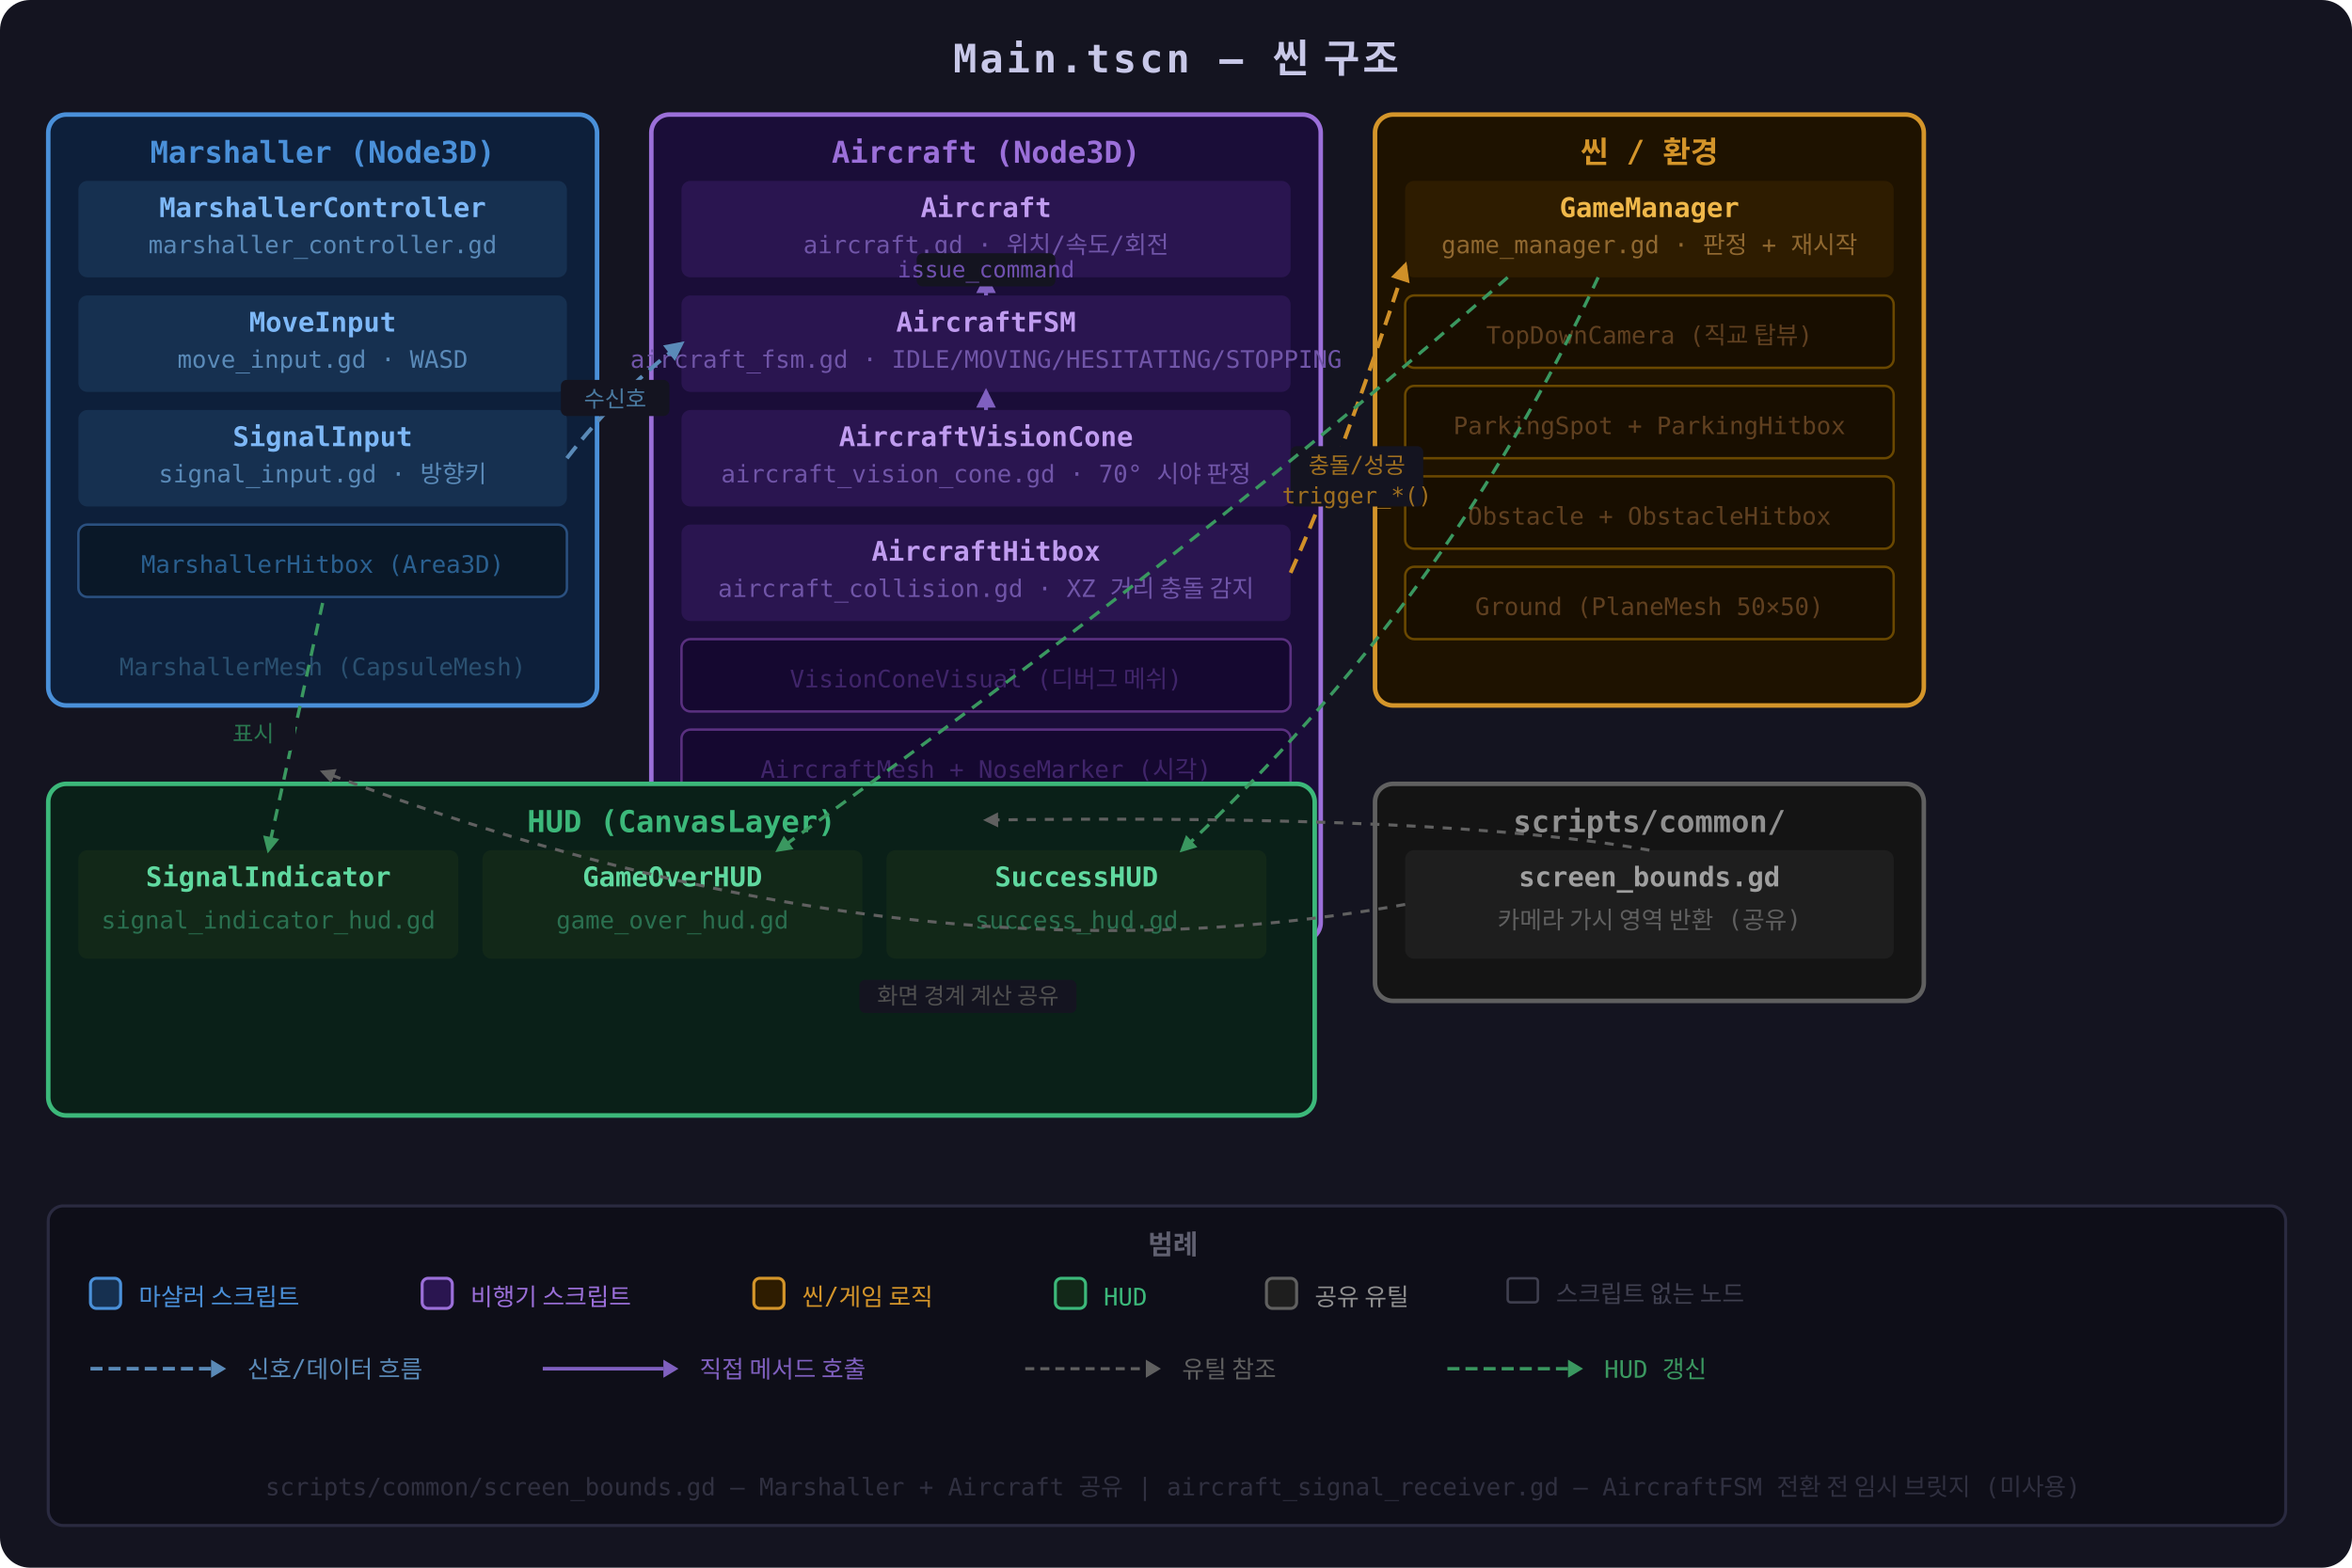
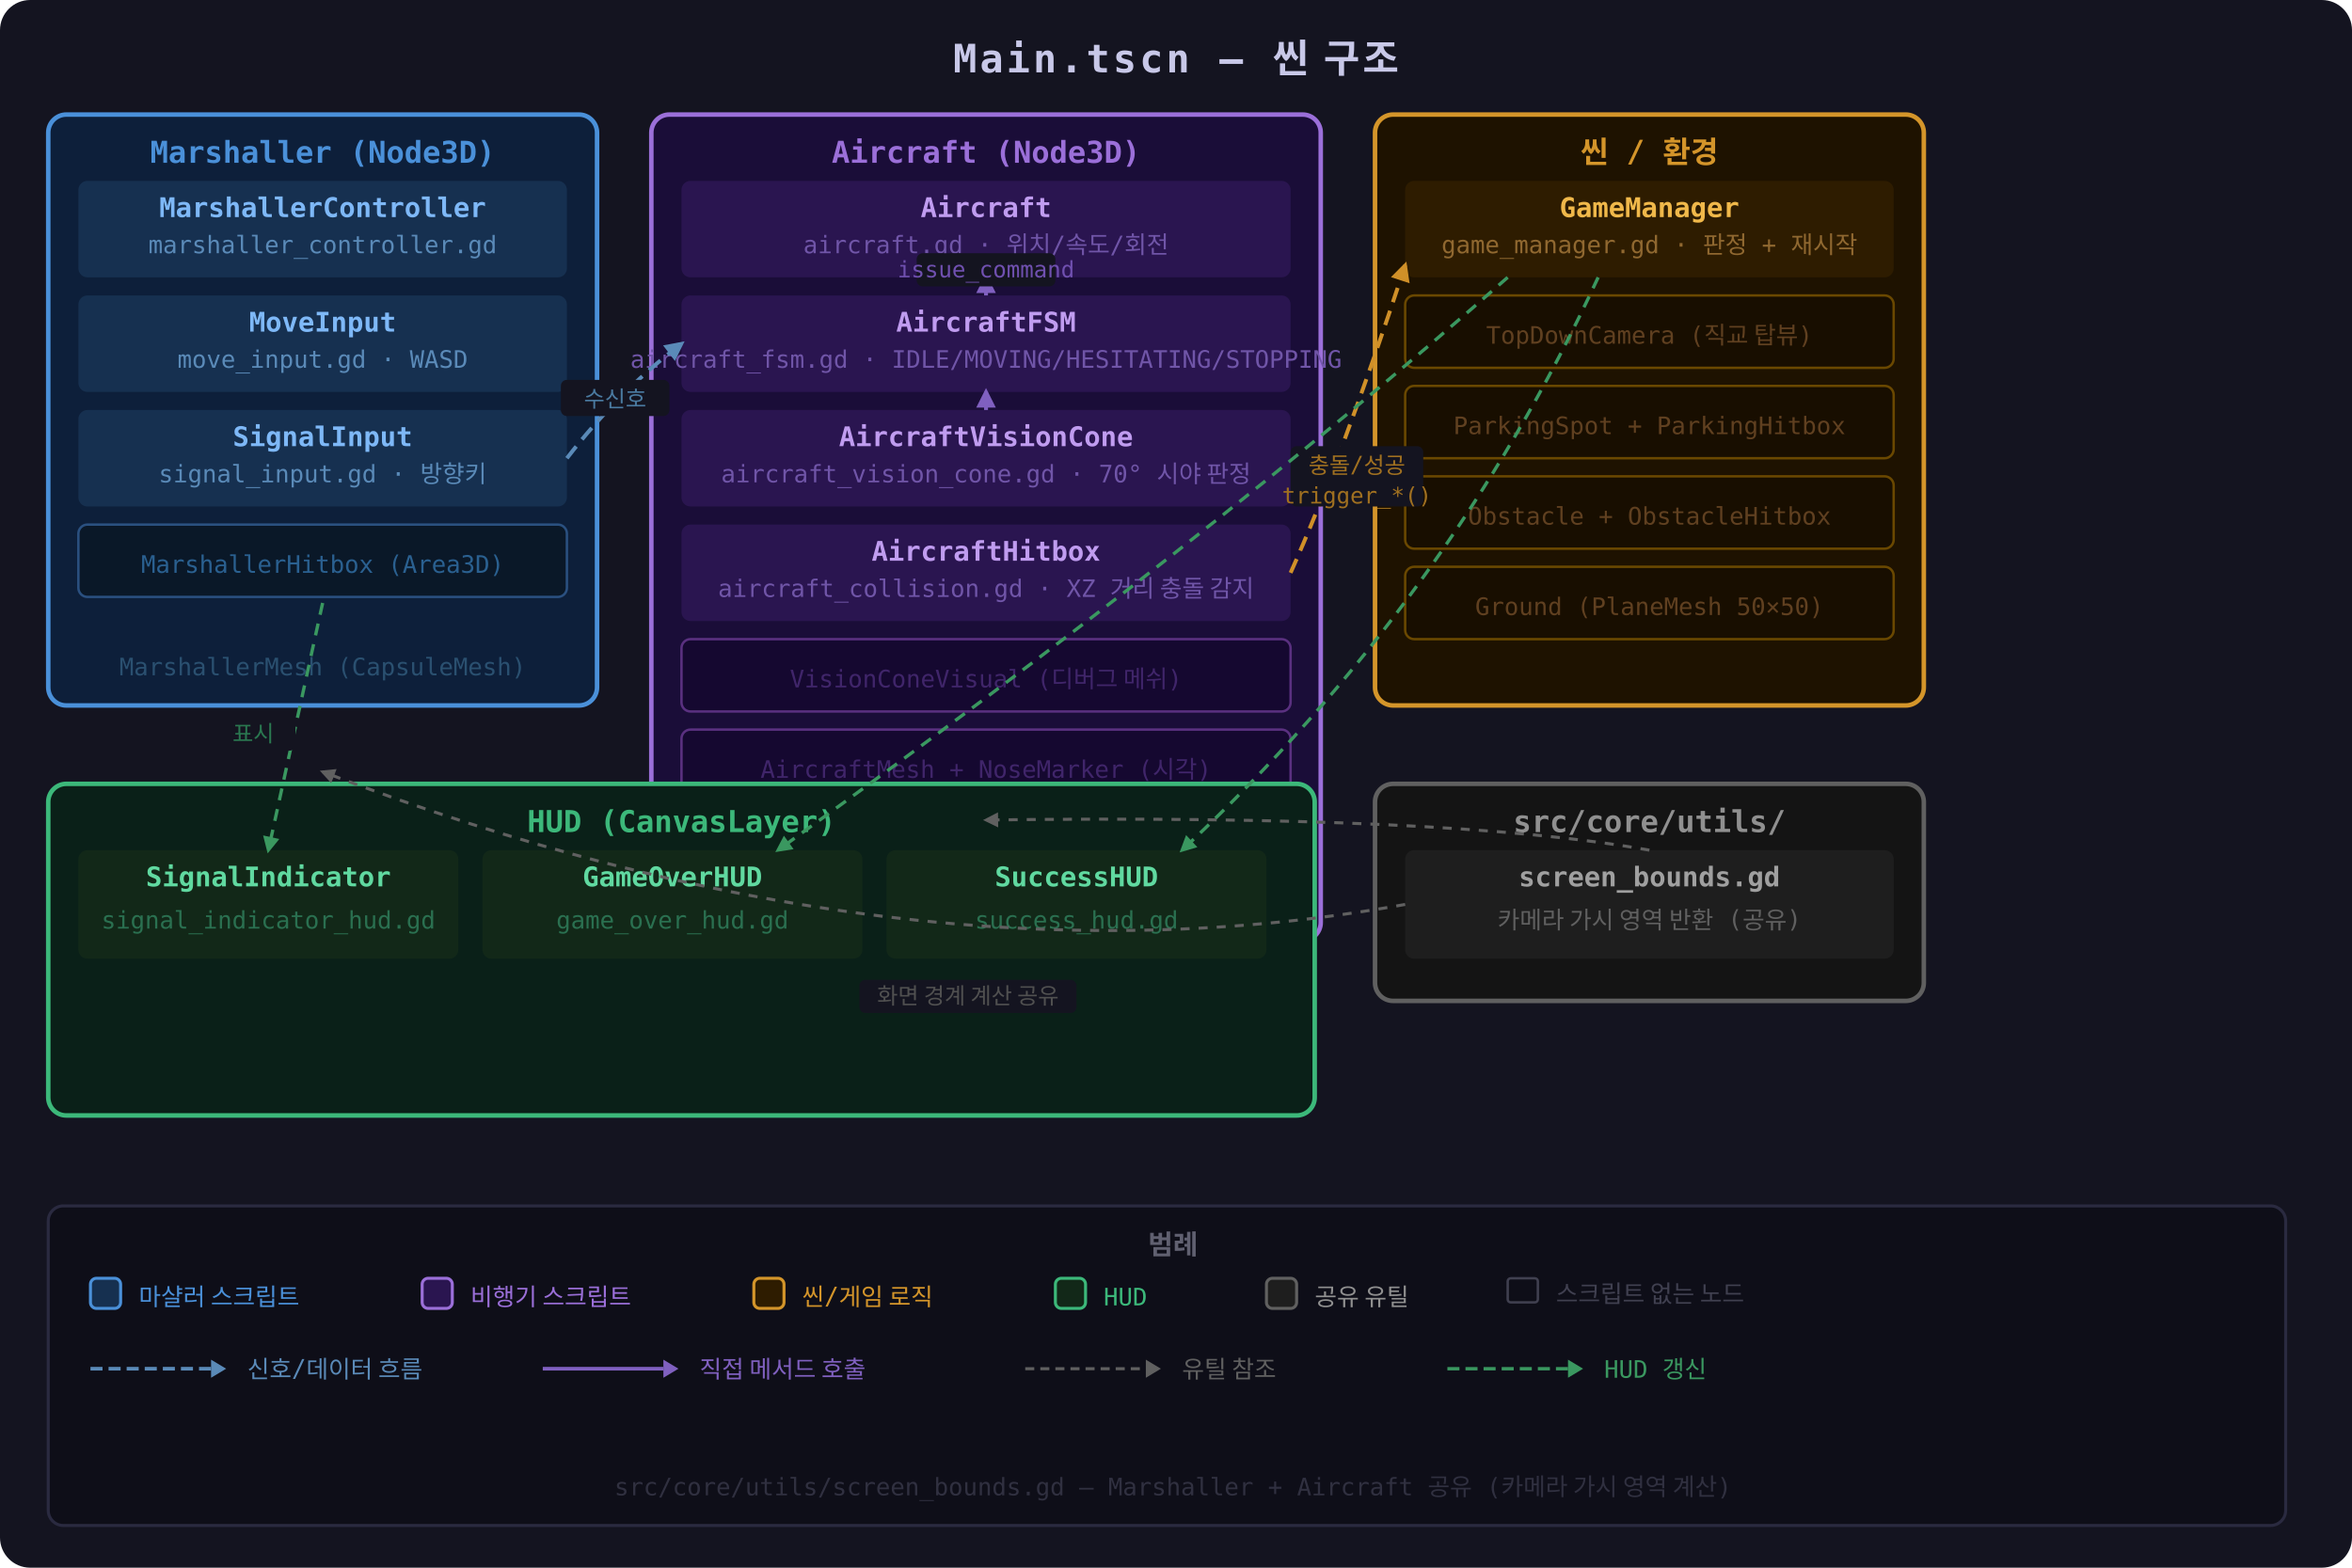
<svg xmlns="http://www.w3.org/2000/svg" viewBox="0 0 780 520" role="img" font-family="'Consolas','Menlo',monospace">
  <rect width="780" height="520" fill="#141420" rx="10" />
  <text x="390" y="24" text-anchor="middle" fill="#c8c8e8" font-size="13" font-weight="bold" letter-spacing="1">Main.tscn  —  씬 구조</text>
  <rect x="16" y="38" width="182" height="196" rx="6" fill="#0d1f3a" stroke="#4a90d9" stroke-width="1.5" />
  <text x="107" y="54" text-anchor="middle" fill="#4a90d9" font-size="10" font-weight="bold">Marshaller  (Node3D)</text>
  <rect x="26" y="60" width="162" height="32" rx="3" fill="#163050" />
  <text x="107" y="72" text-anchor="middle" fill="#7eb8f7" font-size="9" font-weight="bold">MarshallerController</text>
  <text x="107" y="84" text-anchor="middle" fill="#5a8ab8" font-size="8">marshaller_controller.gd</text>
  <rect x="26" y="98" width="162" height="32" rx="3" fill="#163050" />
  <text x="107" y="110" text-anchor="middle" fill="#7eb8f7" font-size="9" font-weight="bold">MoveInput</text>
  <text x="107" y="122" text-anchor="middle" fill="#5a8ab8" font-size="8">move_input.gd  ·  WASD</text>
  <rect x="26" y="136" width="162" height="32" rx="3" fill="#163050" />
  <text x="107" y="148" text-anchor="middle" fill="#7eb8f7" font-size="9" font-weight="bold">SignalInput</text>
  <text x="107" y="160" text-anchor="middle" fill="#5a8ab8" font-size="8">signal_input.gd  ·  방향키</text>
  <rect x="26" y="174" width="162" height="24" rx="3" fill="#0a1828" stroke="#2a5080" stroke-width="0.8" />
  <text x="107" y="190" text-anchor="middle" fill="#2a6090" font-size="8">MarshallerHitbox  (Area3D)</text>
  <text x="107" y="224" text-anchor="middle" fill="#2a5070" font-size="8">MarshallerMesh  (CapsuleMesh)</text>
  <rect x="216" y="38" width="222" height="274" rx="6" fill="#1a0d38" stroke="#9b6fd9" stroke-width="1.5" />
  <text x="327" y="54" text-anchor="middle" fill="#9b6fd9" font-size="10" font-weight="bold">Aircraft  (Node3D)</text>
  <rect x="226" y="60" width="202" height="32" rx="3" fill="#2a1550" />
  <text x="327" y="72" text-anchor="middle" fill="#c09cf0" font-size="9" font-weight="bold">Aircraft</text>
  <text x="327" y="84" text-anchor="middle" fill="#7055a8" font-size="8">aircraft.gd  ·  위치/속도/회전</text>
  <rect x="226" y="98" width="202" height="32" rx="3" fill="#2a1550" />
  <text x="327" y="110" text-anchor="middle" fill="#c09cf0" font-size="9" font-weight="bold">AircraftFSM</text>
  <text x="327" y="122" text-anchor="middle" fill="#7055a8" font-size="8">aircraft_fsm.gd  ·  IDLE/MOVING/HESITATING/STOPPING</text>
  <rect x="226" y="136" width="202" height="32" rx="3" fill="#2a1550" />
  <text x="327" y="148" text-anchor="middle" fill="#c09cf0" font-size="9" font-weight="bold">AircraftVisionCone</text>
  <text x="327" y="160" text-anchor="middle" fill="#7055a8" font-size="8">aircraft_vision_cone.gd  ·  70° 시야 판정</text>
  <rect x="226" y="174" width="202" height="32" rx="3" fill="#2a1550" />
  <text x="327" y="186" text-anchor="middle" fill="#c09cf0" font-size="9" font-weight="bold">AircraftHitbox</text>
  <text x="327" y="198" text-anchor="middle" fill="#7055a8" font-size="8">aircraft_collision.gd  ·  XZ 거리 충돌 감지</text>
  <rect x="226" y="212" width="202" height="24" rx="3" fill="#150830" stroke="#5a3080" stroke-width="0.8" />
  <text x="327" y="228" text-anchor="middle" fill="#40256a" font-size="8">VisionConeVisual  (디버그 메쉬)</text>
  <rect x="226" y="242" width="202" height="24" rx="3" fill="#150830" stroke="#5a3080" stroke-width="0.8" />
  <text x="327" y="258" text-anchor="middle" fill="#40256a" font-size="8">AircraftMesh + NoseMarker  (시각)</text>
  <rect x="456" y="38" width="182" height="196" rx="6" fill="#1e1200" stroke="#d4952a" stroke-width="1.5" />
  <text x="547" y="54" text-anchor="middle" fill="#d4952a" font-size="10" font-weight="bold">씬 / 환경</text>
  <rect x="466" y="60" width="162" height="32" rx="3" fill="#2e1c00" />
  <text x="547" y="72" text-anchor="middle" fill="#f0b84a" font-size="9" font-weight="bold">GameManager</text>
  <text x="547" y="84" text-anchor="middle" fill="#906830" font-size="8">game_manager.gd  ·  판정 + 재시작</text>
  <rect x="466" y="98" width="162" height="24" rx="3" fill="#180e00" stroke="#6a4800" stroke-width="0.8" />
  <text x="547" y="114" text-anchor="middle" fill="#604020" font-size="8">TopDownCamera  (직교 탑뷰)</text>
  <rect x="466" y="128" width="162" height="24" rx="3" fill="#180e00" stroke="#6a4800" stroke-width="0.8" />
  <text x="547" y="144" text-anchor="middle" fill="#604020" font-size="8">ParkingSpot  +  ParkingHitbox</text>
  <rect x="466" y="158" width="162" height="24" rx="3" fill="#180e00" stroke="#6a4800" stroke-width="0.8" />
  <text x="547" y="174" text-anchor="middle" fill="#604020" font-size="8">Obstacle  +  ObstacleHitbox</text>
  <rect x="466" y="188" width="162" height="24" rx="3" fill="#180e00" stroke="#6a4800" stroke-width="0.8" />
  <text x="547" y="204" text-anchor="middle" fill="#604020" font-size="8">Ground  (PlaneMesh 50×50)</text>
  <rect x="16" y="260" width="420" height="110" rx="6" fill="#0a2018" stroke="#3cb87a" stroke-width="1.5" />
  <text x="226" y="276" text-anchor="middle" fill="#3cb87a" font-size="10" font-weight="bold">HUD  (CanvasLayer)</text>
  <rect x="26" y="282" width="126" height="36" rx="3" fill="#122818" />
  <text x="89" y="294" text-anchor="middle" fill="#60d9a0" font-size="9" font-weight="bold">SignalIndicator</text>
  <text x="89" y="308" text-anchor="middle" fill="#2a7050" font-size="8">signal_indicator_hud.gd</text>
  <rect x="160" y="282" width="126" height="36" rx="3" fill="#122818" />
  <text x="223" y="294" text-anchor="middle" fill="#60d9a0" font-size="9" font-weight="bold">GameOverHUD</text>
  <text x="223" y="308" text-anchor="middle" fill="#2a7050" font-size="8">game_over_hud.gd</text>
  <rect x="294" y="282" width="126" height="36" rx="3" fill="#122818" />
  <text x="357" y="294" text-anchor="middle" fill="#60d9a0" font-size="9" font-weight="bold">SuccessHUD</text>
  <text x="357" y="308" text-anchor="middle" fill="#2a7050" font-size="8">success_hud.gd</text>
  <rect x="456" y="260" width="182" height="72" rx="6" fill="#141414" stroke="#606060" stroke-width="1.5" />
-   <text x="547" y="276" text-anchor="middle" fill="#909090" font-size="10" font-weight="bold">scripts/common/</text>
+   <text x="547" y="276" text-anchor="middle" fill="#909090" font-size="10" font-weight="bold">src/core/utils/</text>
  <rect x="466" y="282" width="162" height="36" rx="3" fill="#1e1e1e" />
  <text x="547" y="294" text-anchor="middle" fill="#a0a0a0" font-size="9" font-weight="bold">screen_bounds.gd</text>
  <text x="547" y="308" text-anchor="middle" fill="#606060" font-size="8">카메라 가시 영역 반환 (공유)</text>
  <defs>
    <marker id="a1" markerWidth="5" markerHeight="5" refX="4" refY="2.5" orient="auto">
      <path d="M0,0 L5,2.5 L0,5Z" fill="#5a8ab8" />
    </marker>
    <marker id="a2" markerWidth="5" markerHeight="5" refX="4" refY="2.5" orient="auto">
      <path d="M0,0 L5,2.5 L0,5Z" fill="#8060c0" />
    </marker>
    <marker id="a3" markerWidth="5" markerHeight="5" refX="4" refY="2.5" orient="auto">
      <path d="M0,0 L5,2.5 L0,5Z" fill="#d09028" />
    </marker>
    <marker id="a4" markerWidth="5" markerHeight="5" refX="4" refY="2.5" orient="auto">
      <path d="M0,0 L5,2.5 L0,5Z" fill="#3a9860" />
    </marker>
    <marker id="a5" markerWidth="5" markerHeight="5" refX="4" refY="2.5" orient="auto">
      <path d="M0,0 L5,2.5 L0,5Z" fill="#606060" />
    </marker>
  </defs>
  <path d="M188,152 Q205,130 226,114" fill="none" stroke="#5a8ab8" stroke-width="1.3" stroke-dasharray="5 3" marker-end="url(#a1)" />
  <rect x="186" y="126" width="36" height="12" rx="2" fill="#141420" />
  <text x="204" y="135" text-anchor="middle" fill="#4a7aa0" font-size="7.5">수신호</text>
  <path d="M327,136 L327,130" fill="none" stroke="#8060c0" stroke-width="1.3" marker-end="url(#a2)" />
  <path d="M327,98 L327,92" fill="none" stroke="#8060c0" stroke-width="1.3" marker-end="url(#a2)" />
  <rect x="304" y="84" width="46" height="11" rx="2" fill="#141420" />
  <text x="327" y="92" text-anchor="middle" fill="#7050b0" font-size="7.5">issue_command</text>
  <path d="M428,190 Q445,152 466,88" fill="none" stroke="#d09028" stroke-width="1.3" stroke-dasharray="5 3" marker-end="url(#a3)" />
  <rect x="428" y="148" width="44" height="20" rx="2" fill="#141420" />
  <text x="450" y="157" text-anchor="middle" fill="#a07020" font-size="7.5">충돌/성공</text>
  <text x="450" y="167" text-anchor="middle" fill="#a07020" font-size="7.5">trigger_*()</text>
  <path d="M500,92 Q400,180 258,282" fill="none" stroke="#3a9860" stroke-width="1.1" stroke-dasharray="4 3" marker-end="url(#a4)" />
  <path d="M530,92 Q480,200 392,282" fill="none" stroke="#3a9860" stroke-width="1.1" stroke-dasharray="4 3" marker-end="url(#a4)" />
  <path d="M107,200 L89,282" fill="none" stroke="#3a9860" stroke-width="1.1" stroke-dasharray="4 3" marker-end="url(#a4)" />
  <rect x="70" y="238" width="28" height="11" rx="2" fill="#141420" />
  <text x="84" y="246" text-anchor="middle" fill="#2a7850" font-size="7.5">표시</text>
  <path d="M547,282 Q480,270 327,272" fill="none" stroke="#606060" stroke-width="1" stroke-dasharray="3 3" marker-end="url(#a5)" />
  <path d="M466,300 Q300,330 107,256" fill="none" stroke="#606060" stroke-width="1" stroke-dasharray="3 3" marker-end="url(#a5)" />
  <rect x="285" y="325" width="72" height="11" rx="2" fill="#141420" />
  <text x="321" y="333" text-anchor="middle" fill="#505050" font-size="7.5">화면 경계 계산 공유</text>
  <rect x="16" y="400" width="742" height="106" rx="5" fill="#0e0e18" stroke="#2a2a40" stroke-width="1" />
  <text x="389" y="416" text-anchor="middle" fill="#606070" font-size="9" font-weight="bold">범례</text>
  <rect x="30" y="424" width="10" height="10" rx="2" fill="#163050" stroke="#4a90d9" stroke-width="1" />
  <text x="46" y="433" fill="#4a90d9" font-size="8">마샬러 스크립트</text>
  <rect x="140" y="424" width="10" height="10" rx="2" fill="#2a1550" stroke="#9b6fd9" stroke-width="1" />
  <text x="156" y="433" fill="#9b6fd9" font-size="8">비행기 스크립트</text>
  <rect x="250" y="424" width="10" height="10" rx="2" fill="#2e1c00" stroke="#d4952a" stroke-width="1" />
  <text x="266" y="433" fill="#d4952a" font-size="8">씬/게임 로직</text>
  <rect x="350" y="424" width="10" height="10" rx="2" fill="#122818" stroke="#3cb87a" stroke-width="1" />
  <text x="366" y="433" fill="#3cb87a" font-size="8">HUD</text>
  <rect x="420" y="424" width="10" height="10" rx="2" fill="#1e1e1e" stroke="#606060" stroke-width="1" />
  <text x="436" y="433" fill="#909090" font-size="8">공유 유틸</text>
  <rect x="500" y="424" width="10" height="8" rx="1" fill="none" stroke="#404050" stroke-width="0.8" />
  <text x="516" y="432" fill="#404050" font-size="8">스크립트 없는 노드</text>
  <line x1="30" y1="454" x2="70" y2="454" stroke="#5a8ab8" stroke-width="1.2" stroke-dasharray="4 2" />
  <polygon points="70,451 75,454 70,457" fill="#5a8ab8" />
  <text x="82" y="457" fill="#5a8ab8" font-size="8">신호/데이터 흐름</text>
  <line x1="180" y1="454" x2="220" y2="454" stroke="#8060c0" stroke-width="1.2" />
  <polygon points="220,451 225,454 220,457" fill="#8060c0" />
  <text x="232" y="457" fill="#8060c0" font-size="8">직접 메서드 호출</text>
  <line x1="340" y1="454" x2="380" y2="454" stroke="#606060" stroke-width="1" stroke-dasharray="3 2" />
  <polygon points="380,451 385,454 380,457" fill="#606060" />
  <text x="392" y="457" fill="#606060" font-size="8">유틸 참조</text>
  <line x1="480" y1="454" x2="520" y2="454" stroke="#3a9860" stroke-width="1.1" stroke-dasharray="4 2" />
  <polygon points="520,451 525,454 520,457" fill="#3a9860" />
  <text x="532" y="457" fill="#3a9860" font-size="8">HUD 갱신</text>
-   <text x="389" y="496" text-anchor="middle" fill="#303040" font-size="8">scripts/common/screen_bounds.gd  —  Marshaller + Aircraft 공유  |  aircraft_signal_receiver.gd  —  AircraftFSM 전환 전 임시 브릿지 (미사용)</text>
+   <text x="389" y="496" text-anchor="middle" fill="#303040" font-size="8">src/core/utils/screen_bounds.gd  —  Marshaller + Aircraft 공유 (카메라 가시 영역 계산)</text>
</svg>
